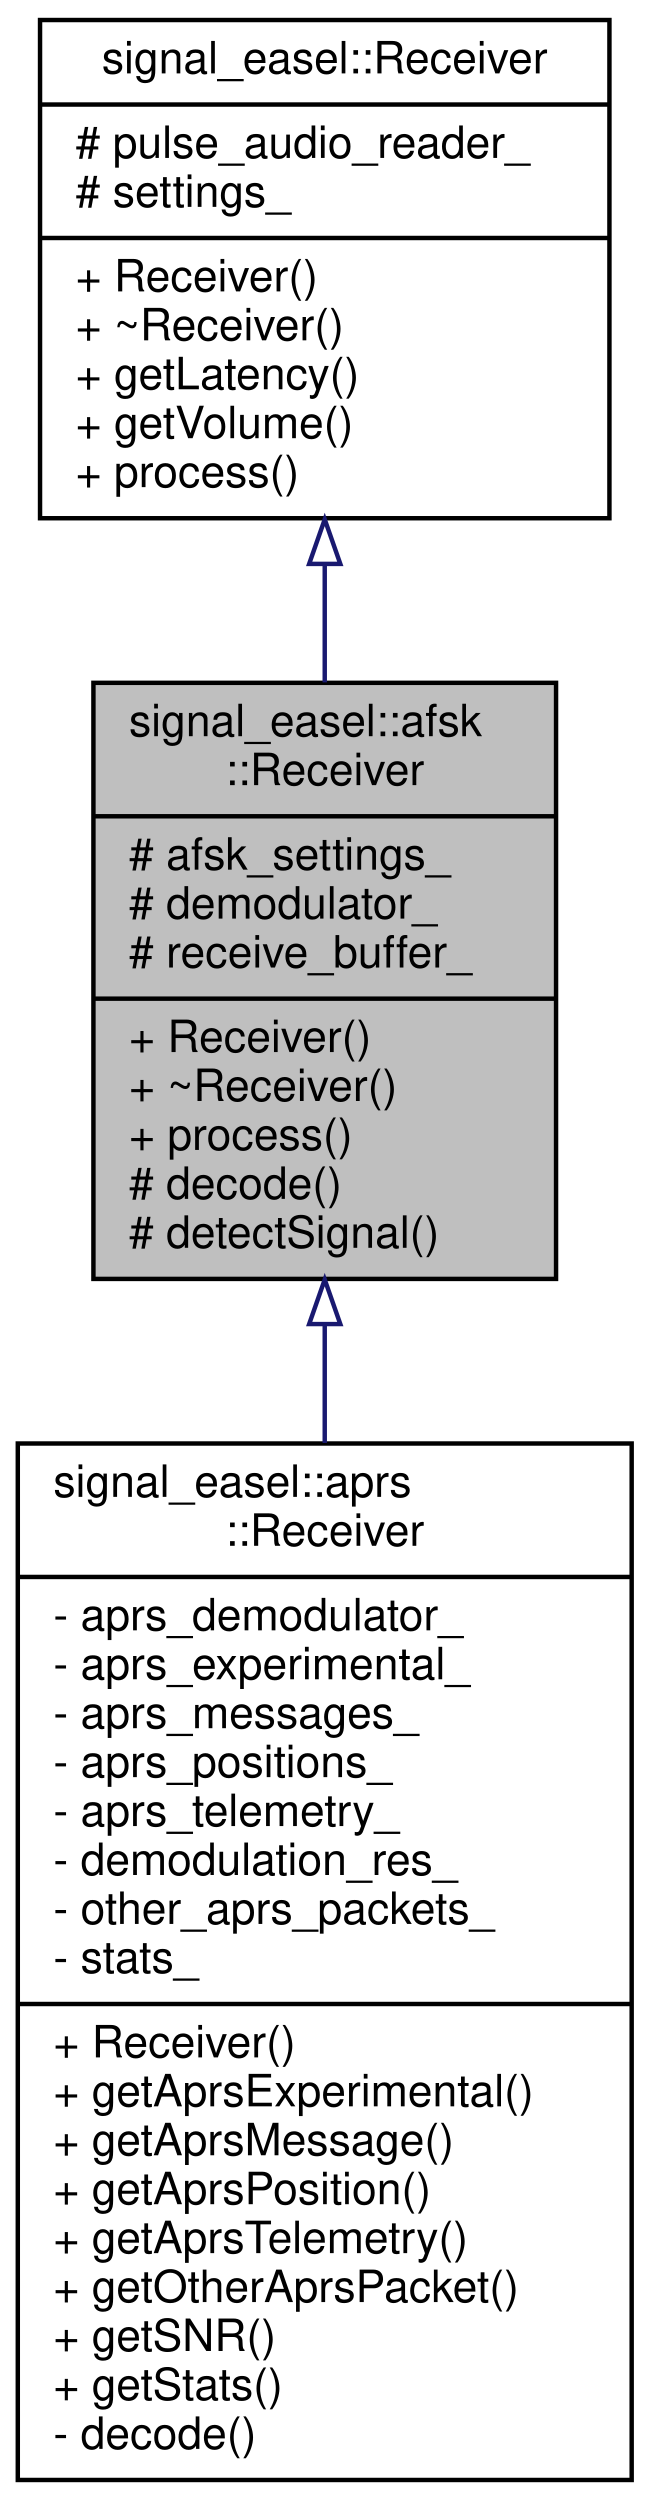
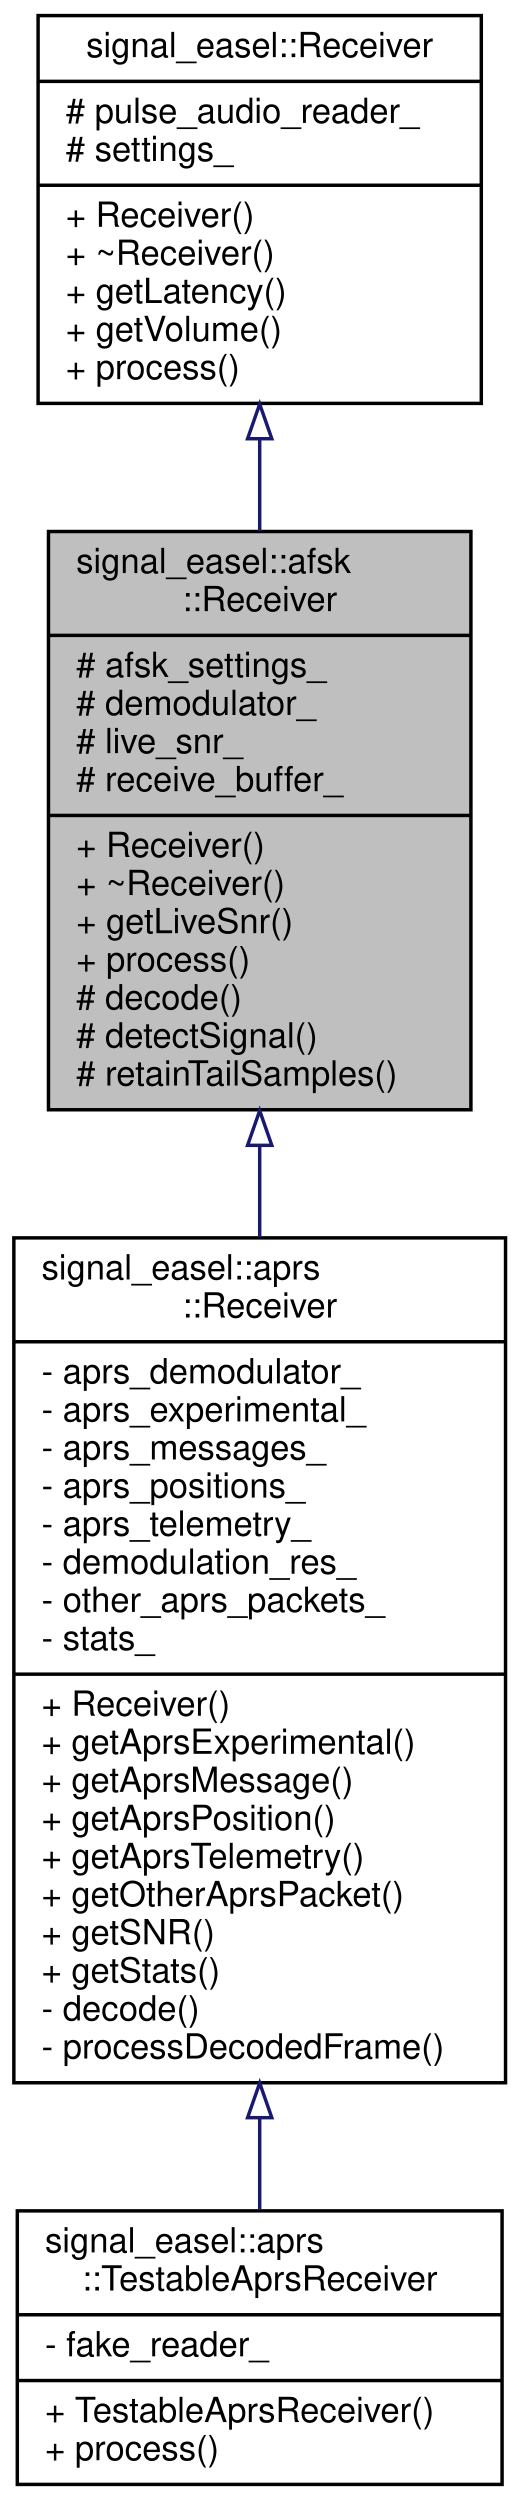
- <svg xmlns="http://www.w3.org/2000/svg" xmlns:xlink="http://www.w3.org/1999/xlink" width="146pt" height="562pt" viewBox="0.00 0.00 146.00 562.00">
-   <g id="graph0" class="graph" transform="scale(1 1) rotate(0) translate(4 558)">
+ <svg xmlns="http://www.w3.org/2000/svg" xmlns:xlink="http://www.w3.org/1999/xlink" width="150pt" height="722pt" viewBox="0.00 0.00 150.00 722.00">
+   <g id="graph0" class="graph" transform="scale(1 1) rotate(0) translate(4 718)">
    <g id="node1" class="node">
      <g id="a_node1">
        <a xlink:title="For receiving AFSK signals via a pulse audio stream.">
-           <polygon fill="#bfbfbf" stroke="black" points="17,-270.5 17,-404.5 121,-404.5 121,-270.5 17,-270.5" />
-           <text text-anchor="start" x="25" y="-392.5" font-family="Helvetica,sans-Serif" font-size="10.00">signal_easel::afsk</text>
-           <text text-anchor="middle" x="69" y="-381.5" font-family="Helvetica,sans-Serif" font-size="10.00">::Receiver</text>
-           <polyline fill="none" stroke="black" points="17,-374.5 121,-374.5 " />
-           <text text-anchor="start" x="25" y="-362.5" font-family="Helvetica,sans-Serif" font-size="10.00"># afsk_settings_</text>
-           <text text-anchor="start" x="25" y="-351.5" font-family="Helvetica,sans-Serif" font-size="10.00"># demodulator_</text>
-           <text text-anchor="start" x="25" y="-340.5" font-family="Helvetica,sans-Serif" font-size="10.00"># receive_buffer_</text>
-           <polyline fill="none" stroke="black" points="17,-333.5 121,-333.5 " />
-           <text text-anchor="start" x="25" y="-321.5" font-family="Helvetica,sans-Serif" font-size="10.00">+ Receiver()</text>
-           <text text-anchor="start" x="25" y="-310.5" font-family="Helvetica,sans-Serif" font-size="10.00">+ ~Receiver()</text>
-           <text text-anchor="start" x="25" y="-299.5" font-family="Helvetica,sans-Serif" font-size="10.00">+ process()</text>
-           <text text-anchor="start" x="25" y="-288.5" font-family="Helvetica,sans-Serif" font-size="10.00"># decode()</text>
-           <text text-anchor="start" x="25" y="-277.5" font-family="Helvetica,sans-Serif" font-size="10.00"># detectSignal()</text>
+           <polygon fill="#bfbfbf" stroke="black" points="10,-397.5 10,-564.5 132,-564.5 132,-397.5 10,-397.5" />
+           <text text-anchor="start" x="18" y="-552.5" font-family="Helvetica,sans-Serif" font-size="10.00">signal_easel::afsk</text>
+           <text text-anchor="middle" x="71" y="-541.5" font-family="Helvetica,sans-Serif" font-size="10.00">::Receiver</text>
+           <polyline fill="none" stroke="black" points="10,-534.5 132,-534.5 " />
+           <text text-anchor="start" x="18" y="-522.5" font-family="Helvetica,sans-Serif" font-size="10.00"># afsk_settings_</text>
+           <text text-anchor="start" x="18" y="-511.5" font-family="Helvetica,sans-Serif" font-size="10.00"># demodulator_</text>
+           <text text-anchor="start" x="18" y="-500.5" font-family="Helvetica,sans-Serif" font-size="10.00"># live_snr_</text>
+           <text text-anchor="start" x="18" y="-489.5" font-family="Helvetica,sans-Serif" font-size="10.00"># receive_buffer_</text>
+           <polyline fill="none" stroke="black" points="10,-482.5 132,-482.5 " />
+           <text text-anchor="start" x="18" y="-470.5" font-family="Helvetica,sans-Serif" font-size="10.00">+ Receiver()</text>
+           <text text-anchor="start" x="18" y="-459.5" font-family="Helvetica,sans-Serif" font-size="10.00">+ ~Receiver()</text>
+           <text text-anchor="start" x="18" y="-448.5" font-family="Helvetica,sans-Serif" font-size="10.00">+ getLiveSnr()</text>
+           <text text-anchor="start" x="18" y="-437.5" font-family="Helvetica,sans-Serif" font-size="10.00">+ process()</text>
+           <text text-anchor="start" x="18" y="-426.5" font-family="Helvetica,sans-Serif" font-size="10.00"># decode()</text>
+           <text text-anchor="start" x="18" y="-415.5" font-family="Helvetica,sans-Serif" font-size="10.00"># detectSignal()</text>
+           <text text-anchor="start" x="18" y="-404.5" font-family="Helvetica,sans-Serif" font-size="10.00"># retainTailSamples()</text>
        </a>
      </g>
    </g>
    <g id="node3" class="node">
      <g id="a_node3">
        <a xlink:href="classsignal__easel_1_1aprs_1_1Receiver.html" target="_top" xlink:title=" ">
-           <polygon fill="none" stroke="black" points="0,-0.5 0,-233.5 138,-233.5 138,-0.5 0,-0.5" />
-           <text text-anchor="start" x="8" y="-221.5" font-family="Helvetica,sans-Serif" font-size="10.00">signal_easel::aprs</text>
-           <text text-anchor="middle" x="69" y="-210.5" font-family="Helvetica,sans-Serif" font-size="10.00">::Receiver</text>
-           <polyline fill="none" stroke="black" points="0,-203.5 138,-203.5 " />
-           <text text-anchor="start" x="8" y="-191.5" font-family="Helvetica,sans-Serif" font-size="10.00">- aprs_demodulator_</text>
-           <text text-anchor="start" x="8" y="-180.5" font-family="Helvetica,sans-Serif" font-size="10.00">- aprs_experimental_</text>
-           <text text-anchor="start" x="8" y="-169.5" font-family="Helvetica,sans-Serif" font-size="10.00">- aprs_messages_</text>
-           <text text-anchor="start" x="8" y="-158.5" font-family="Helvetica,sans-Serif" font-size="10.00">- aprs_positions_</text>
-           <text text-anchor="start" x="8" y="-147.5" font-family="Helvetica,sans-Serif" font-size="10.00">- aprs_telemetry_</text>
-           <text text-anchor="start" x="8" y="-136.5" font-family="Helvetica,sans-Serif" font-size="10.00">- demodulation_res_</text>
-           <text text-anchor="start" x="8" y="-125.5" font-family="Helvetica,sans-Serif" font-size="10.00">- other_aprs_packets_</text>
-           <text text-anchor="start" x="8" y="-114.5" font-family="Helvetica,sans-Serif" font-size="10.00">- stats_</text>
-           <polyline fill="none" stroke="black" points="0,-107.5 138,-107.5 " />
-           <text text-anchor="start" x="8" y="-95.5" font-family="Helvetica,sans-Serif" font-size="10.00">+ Receiver()</text>
-           <text text-anchor="start" x="8" y="-84.5" font-family="Helvetica,sans-Serif" font-size="10.00">+ getAprsExperimental()</text>
-           <text text-anchor="start" x="8" y="-73.5" font-family="Helvetica,sans-Serif" font-size="10.00">+ getAprsMessage()</text>
-           <text text-anchor="start" x="8" y="-62.5" font-family="Helvetica,sans-Serif" font-size="10.00">+ getAprsPosition()</text>
-           <text text-anchor="start" x="8" y="-51.5" font-family="Helvetica,sans-Serif" font-size="10.00">+ getAprsTelemetry()</text>
-           <text text-anchor="start" x="8" y="-40.5" font-family="Helvetica,sans-Serif" font-size="10.00">+ getOtherAprsPacket()</text>
-           <text text-anchor="start" x="8" y="-29.5" font-family="Helvetica,sans-Serif" font-size="10.00">+ getSNR()</text>
-           <text text-anchor="start" x="8" y="-18.5" font-family="Helvetica,sans-Serif" font-size="10.00">+ getStats()</text>
-           <text text-anchor="start" x="8" y="-7.5" font-family="Helvetica,sans-Serif" font-size="10.00">- decode()</text>
+           <polygon fill="none" stroke="black" points="0,-116.5 0,-360.5 142,-360.5 142,-116.5 0,-116.5" />
+           <text text-anchor="start" x="8" y="-348.5" font-family="Helvetica,sans-Serif" font-size="10.00">signal_easel::aprs</text>
+           <text text-anchor="middle" x="71" y="-337.5" font-family="Helvetica,sans-Serif" font-size="10.00">::Receiver</text>
+           <polyline fill="none" stroke="black" points="0,-330.5 142,-330.5 " />
+           <text text-anchor="start" x="8" y="-318.5" font-family="Helvetica,sans-Serif" font-size="10.00">- aprs_demodulator_</text>
+           <text text-anchor="start" x="8" y="-307.5" font-family="Helvetica,sans-Serif" font-size="10.00">- aprs_experimental_</text>
+           <text text-anchor="start" x="8" y="-296.5" font-family="Helvetica,sans-Serif" font-size="10.00">- aprs_messages_</text>
+           <text text-anchor="start" x="8" y="-285.5" font-family="Helvetica,sans-Serif" font-size="10.00">- aprs_positions_</text>
+           <text text-anchor="start" x="8" y="-274.5" font-family="Helvetica,sans-Serif" font-size="10.00">- aprs_telemetry_</text>
+           <text text-anchor="start" x="8" y="-263.5" font-family="Helvetica,sans-Serif" font-size="10.00">- demodulation_res_</text>
+           <text text-anchor="start" x="8" y="-252.5" font-family="Helvetica,sans-Serif" font-size="10.00">- other_aprs_packets_</text>
+           <text text-anchor="start" x="8" y="-241.5" font-family="Helvetica,sans-Serif" font-size="10.00">- stats_</text>
+           <polyline fill="none" stroke="black" points="0,-234.5 142,-234.5 " />
+           <text text-anchor="start" x="8" y="-222.5" font-family="Helvetica,sans-Serif" font-size="10.00">+ Receiver()</text>
+           <text text-anchor="start" x="8" y="-211.5" font-family="Helvetica,sans-Serif" font-size="10.00">+ getAprsExperimental()</text>
+           <text text-anchor="start" x="8" y="-200.5" font-family="Helvetica,sans-Serif" font-size="10.00">+ getAprsMessage()</text>
+           <text text-anchor="start" x="8" y="-189.5" font-family="Helvetica,sans-Serif" font-size="10.00">+ getAprsPosition()</text>
+           <text text-anchor="start" x="8" y="-178.5" font-family="Helvetica,sans-Serif" font-size="10.00">+ getAprsTelemetry()</text>
+           <text text-anchor="start" x="8" y="-167.5" font-family="Helvetica,sans-Serif" font-size="10.00">+ getOtherAprsPacket()</text>
+           <text text-anchor="start" x="8" y="-156.5" font-family="Helvetica,sans-Serif" font-size="10.00">+ getSNR()</text>
+           <text text-anchor="start" x="8" y="-145.5" font-family="Helvetica,sans-Serif" font-size="10.00">+ getStats()</text>
+           <text text-anchor="start" x="8" y="-134.5" font-family="Helvetica,sans-Serif" font-size="10.00">- decode()</text>
+           <text text-anchor="start" x="8" y="-123.5" font-family="Helvetica,sans-Serif" font-size="10.00">- processDecodedFrame()</text>
        </a>
      </g>
    </g>
    <g id="edge2" class="edge">
-       <path fill="none" stroke="midnightblue" d="M69,-260.32C69,-251.65 69,-242.67 69,-233.63" />
-       <polygon fill="none" stroke="midnightblue" points="65.5,-260.35 69,-270.35 72.5,-260.35 65.5,-260.35" />
+       <path fill="none" stroke="midnightblue" d="M71,-387.14C71,-378.46 71,-369.57 71,-360.68" />
+       <polygon fill="none" stroke="midnightblue" points="67.5,-387.23 71,-397.23 74.5,-387.23 67.5,-387.23" />
    </g>
    <g id="node2" class="node">
      <g id="a_node2">
        <a xlink:href="classsignal__easel_1_1Receiver.html" target="_top" xlink:title=" ">
-           <polygon fill="none" stroke="black" points="5,-441.5 5,-553.5 133,-553.5 133,-441.5 5,-441.5" />
-           <text text-anchor="middle" x="69" y="-541.5" font-family="Helvetica,sans-Serif" font-size="10.00">signal_easel::Receiver</text>
-           <polyline fill="none" stroke="black" points="5,-534.5 133,-534.5 " />
-           <text text-anchor="start" x="13" y="-522.5" font-family="Helvetica,sans-Serif" font-size="10.00"># pulse_audio_reader_</text>
-           <text text-anchor="start" x="13" y="-511.5" font-family="Helvetica,sans-Serif" font-size="10.00"># settings_</text>
-           <polyline fill="none" stroke="black" points="5,-504.5 133,-504.5 " />
-           <text text-anchor="start" x="13" y="-492.5" font-family="Helvetica,sans-Serif" font-size="10.00">+ Receiver()</text>
-           <text text-anchor="start" x="13" y="-481.5" font-family="Helvetica,sans-Serif" font-size="10.00">+ ~Receiver()</text>
-           <text text-anchor="start" x="13" y="-470.5" font-family="Helvetica,sans-Serif" font-size="10.00">+ getLatency()</text>
-           <text text-anchor="start" x="13" y="-459.5" font-family="Helvetica,sans-Serif" font-size="10.00">+ getVolume()</text>
-           <text text-anchor="start" x="13" y="-448.5" font-family="Helvetica,sans-Serif" font-size="10.00">+ process()</text>
+           <polygon fill="none" stroke="black" points="7,-601.5 7,-713.5 135,-713.5 135,-601.5 7,-601.5" />
+           <text text-anchor="middle" x="71" y="-701.5" font-family="Helvetica,sans-Serif" font-size="10.00">signal_easel::Receiver</text>
+           <polyline fill="none" stroke="black" points="7,-694.5 135,-694.5 " />
+           <text text-anchor="start" x="15" y="-682.5" font-family="Helvetica,sans-Serif" font-size="10.00"># pulse_audio_reader_</text>
+           <text text-anchor="start" x="15" y="-671.5" font-family="Helvetica,sans-Serif" font-size="10.00"># settings_</text>
+           <polyline fill="none" stroke="black" points="7,-664.5 135,-664.5 " />
+           <text text-anchor="start" x="15" y="-652.5" font-family="Helvetica,sans-Serif" font-size="10.00">+ Receiver()</text>
+           <text text-anchor="start" x="15" y="-641.5" font-family="Helvetica,sans-Serif" font-size="10.00">+ ~Receiver()</text>
+           <text text-anchor="start" x="15" y="-630.5" font-family="Helvetica,sans-Serif" font-size="10.00">+ getLatency()</text>
+           <text text-anchor="start" x="15" y="-619.5" font-family="Helvetica,sans-Serif" font-size="10.00">+ getVolume()</text>
+           <text text-anchor="start" x="15" y="-608.5" font-family="Helvetica,sans-Serif" font-size="10.00">+ process()</text>
        </a>
      </g>
    </g>
    <g id="edge1" class="edge">
-       <path fill="none" stroke="midnightblue" d="M69,-431.09C69,-422.34 69,-413.35 69,-404.59" />
-       <polygon fill="none" stroke="midnightblue" points="65.5,-431.24 69,-441.24 72.5,-431.24 65.5,-431.24" />
+       <path fill="none" stroke="midnightblue" d="M71,-591.24C71,-582.54 71,-573.53 71,-564.59" />
+       <polygon fill="none" stroke="midnightblue" points="67.5,-591.29 71,-601.29 74.5,-591.29 67.5,-591.29" />
+     </g>
+     <g id="node4" class="node">
+       <g id="a_node4">
+         <a xlink:href="classsignal__easel_1_1aprs_1_1TestableAprsReceiver.html" target="_top" xlink:title="Testable version of aprs::Receiver that injects a fake pulse audio reader, exercising the full aprs::...">
+           <polygon fill="none" stroke="black" points="1,-0.5 1,-79.5 141,-79.5 141,-0.5 1,-0.5" />
+           <text text-anchor="start" x="9" y="-67.5" font-family="Helvetica,sans-Serif" font-size="10.00">signal_easel::aprs</text>
+           <text text-anchor="middle" x="71" y="-56.5" font-family="Helvetica,sans-Serif" font-size="10.00">::TestableAprsReceiver</text>
+           <polyline fill="none" stroke="black" points="1,-49.5 141,-49.5 " />
+           <text text-anchor="start" x="9" y="-37.5" font-family="Helvetica,sans-Serif" font-size="10.00">- fake_reader_</text>
+           <polyline fill="none" stroke="black" points="1,-30.5 141,-30.5 " />
+           <text text-anchor="start" x="9" y="-18.5" font-family="Helvetica,sans-Serif" font-size="10.00">+ TestableAprsReceiver()</text>
+           <text text-anchor="start" x="9" y="-7.5" font-family="Helvetica,sans-Serif" font-size="10.00">+ process()</text>
+         </a>
+       </g>
+     </g>
+     <g id="edge3" class="edge">
+       <path fill="none" stroke="midnightblue" d="M71,-106.4C71,-96.94 71,-87.94 71,-79.81" />
+       <polygon fill="none" stroke="midnightblue" points="67.5,-106.41 71,-116.41 74.5,-106.41 67.5,-106.41" />
    </g>
  </g>
</svg>
